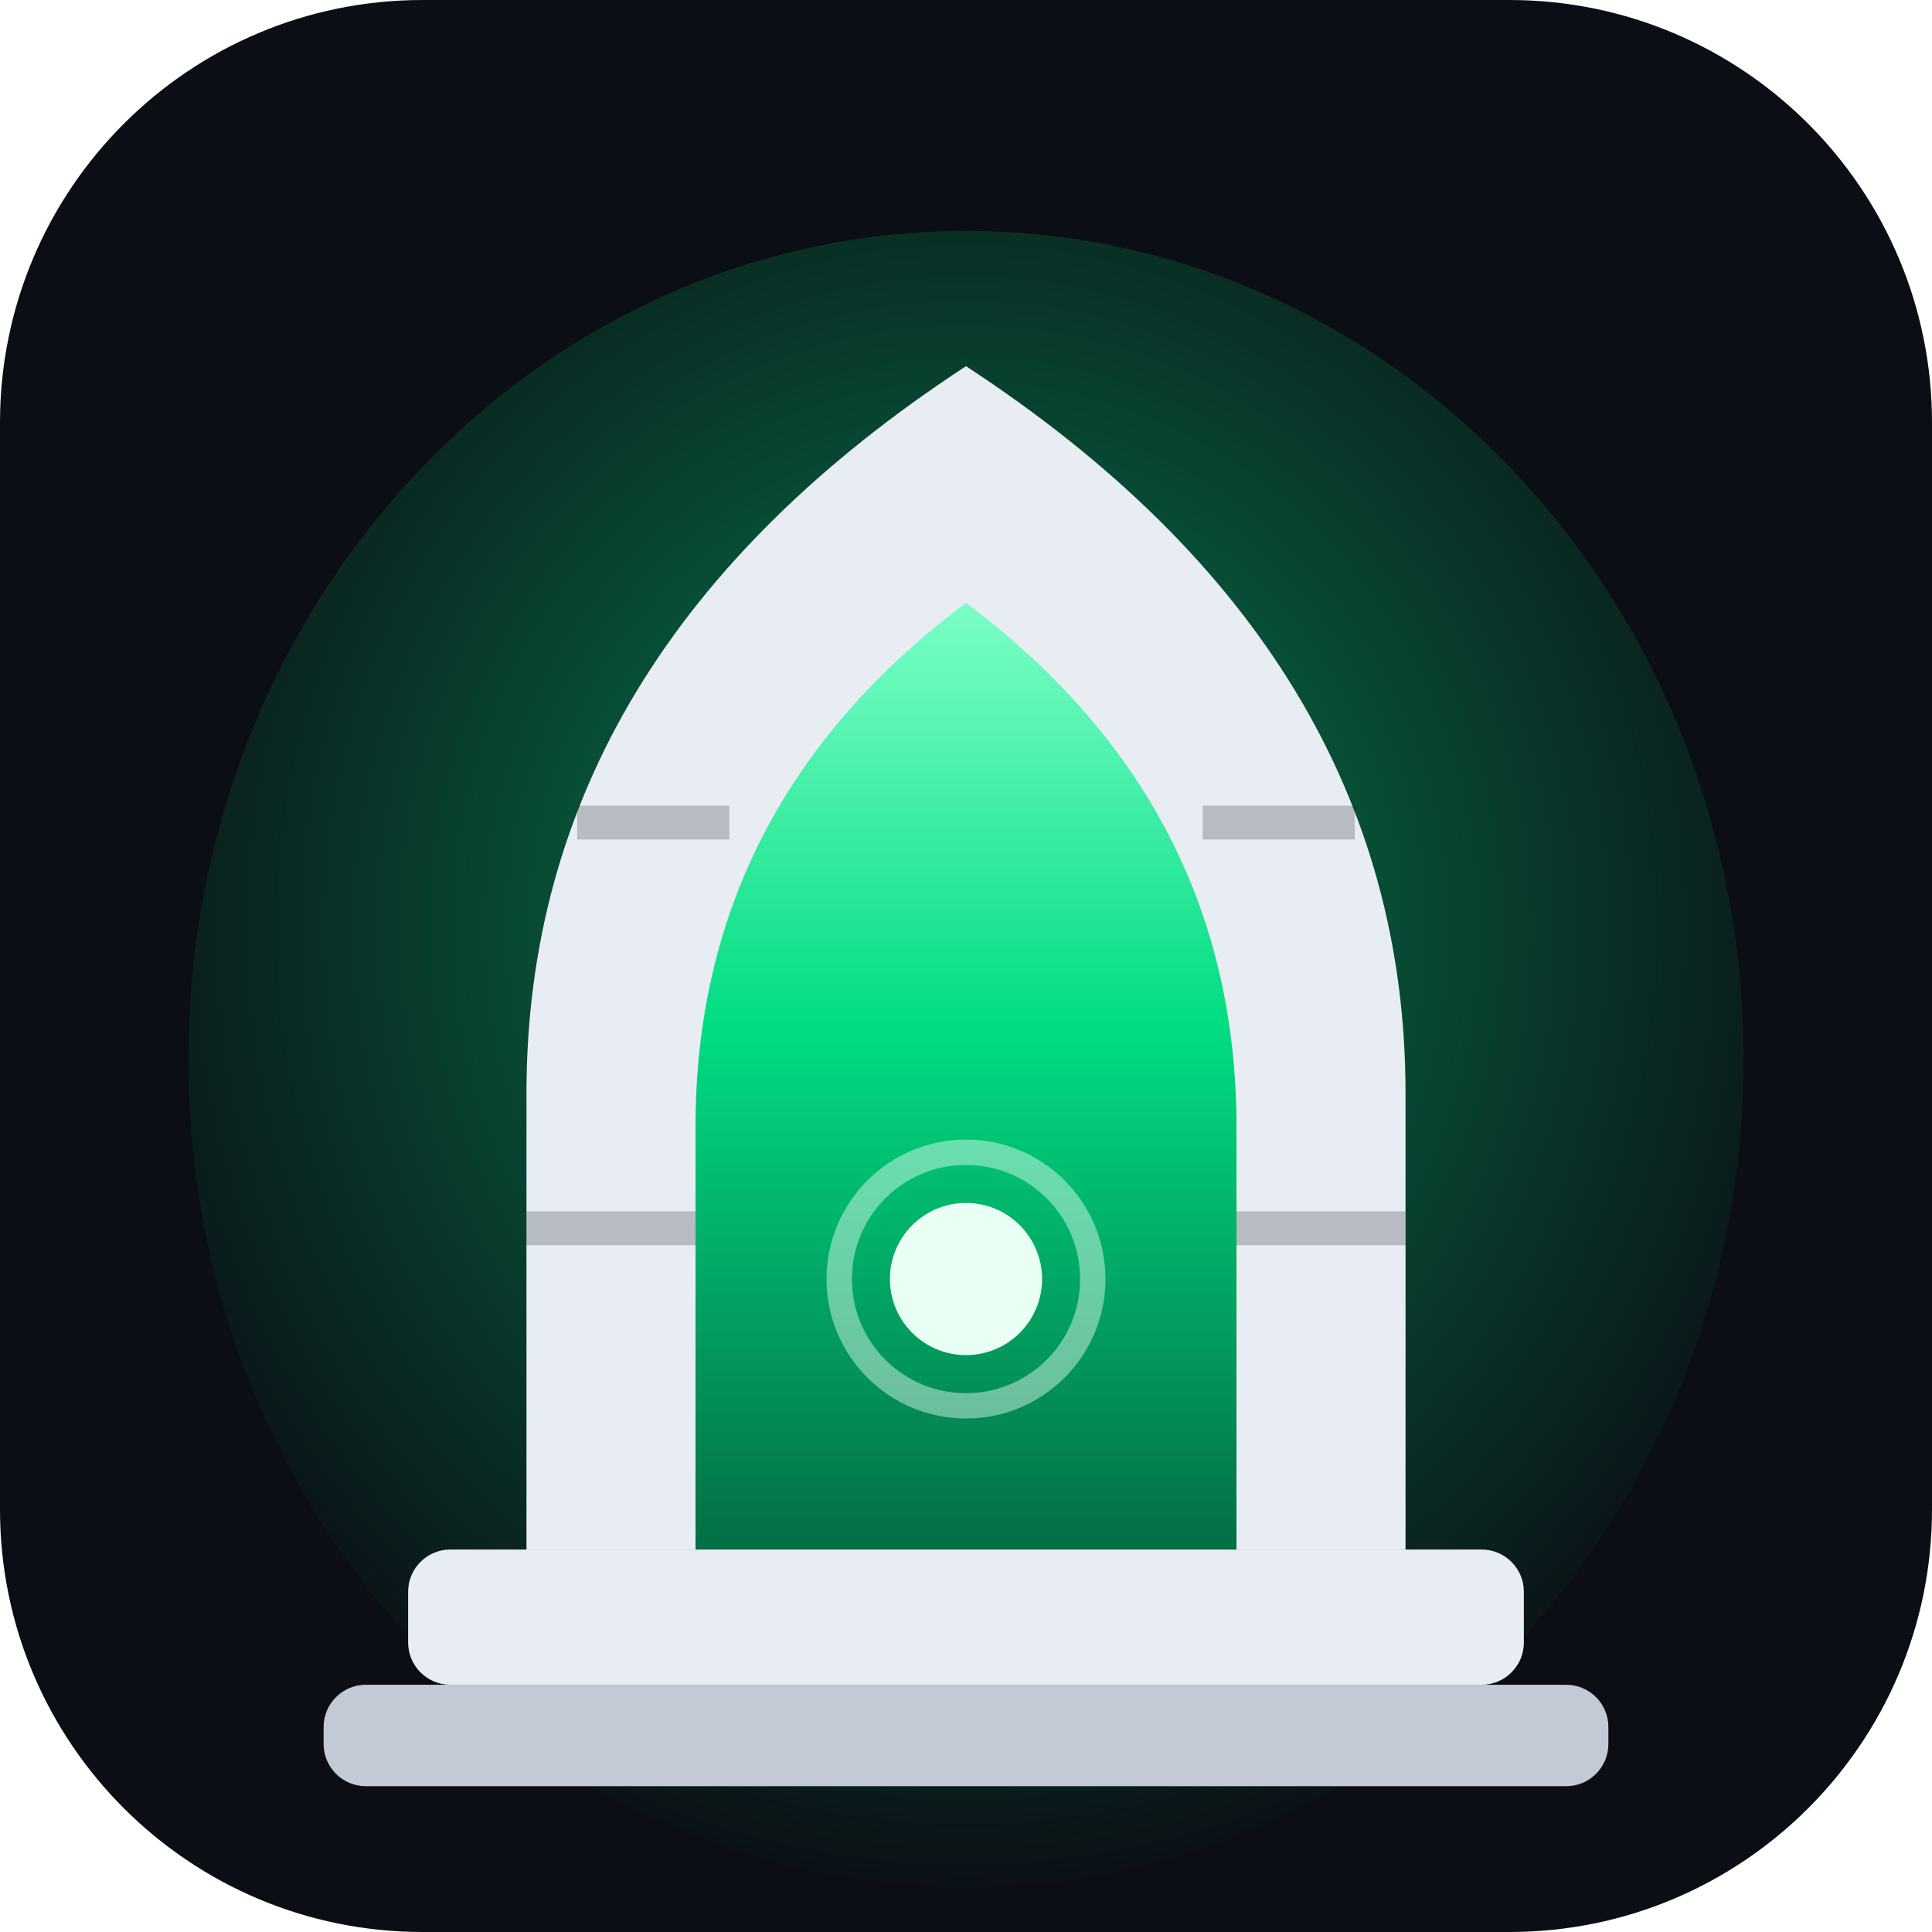
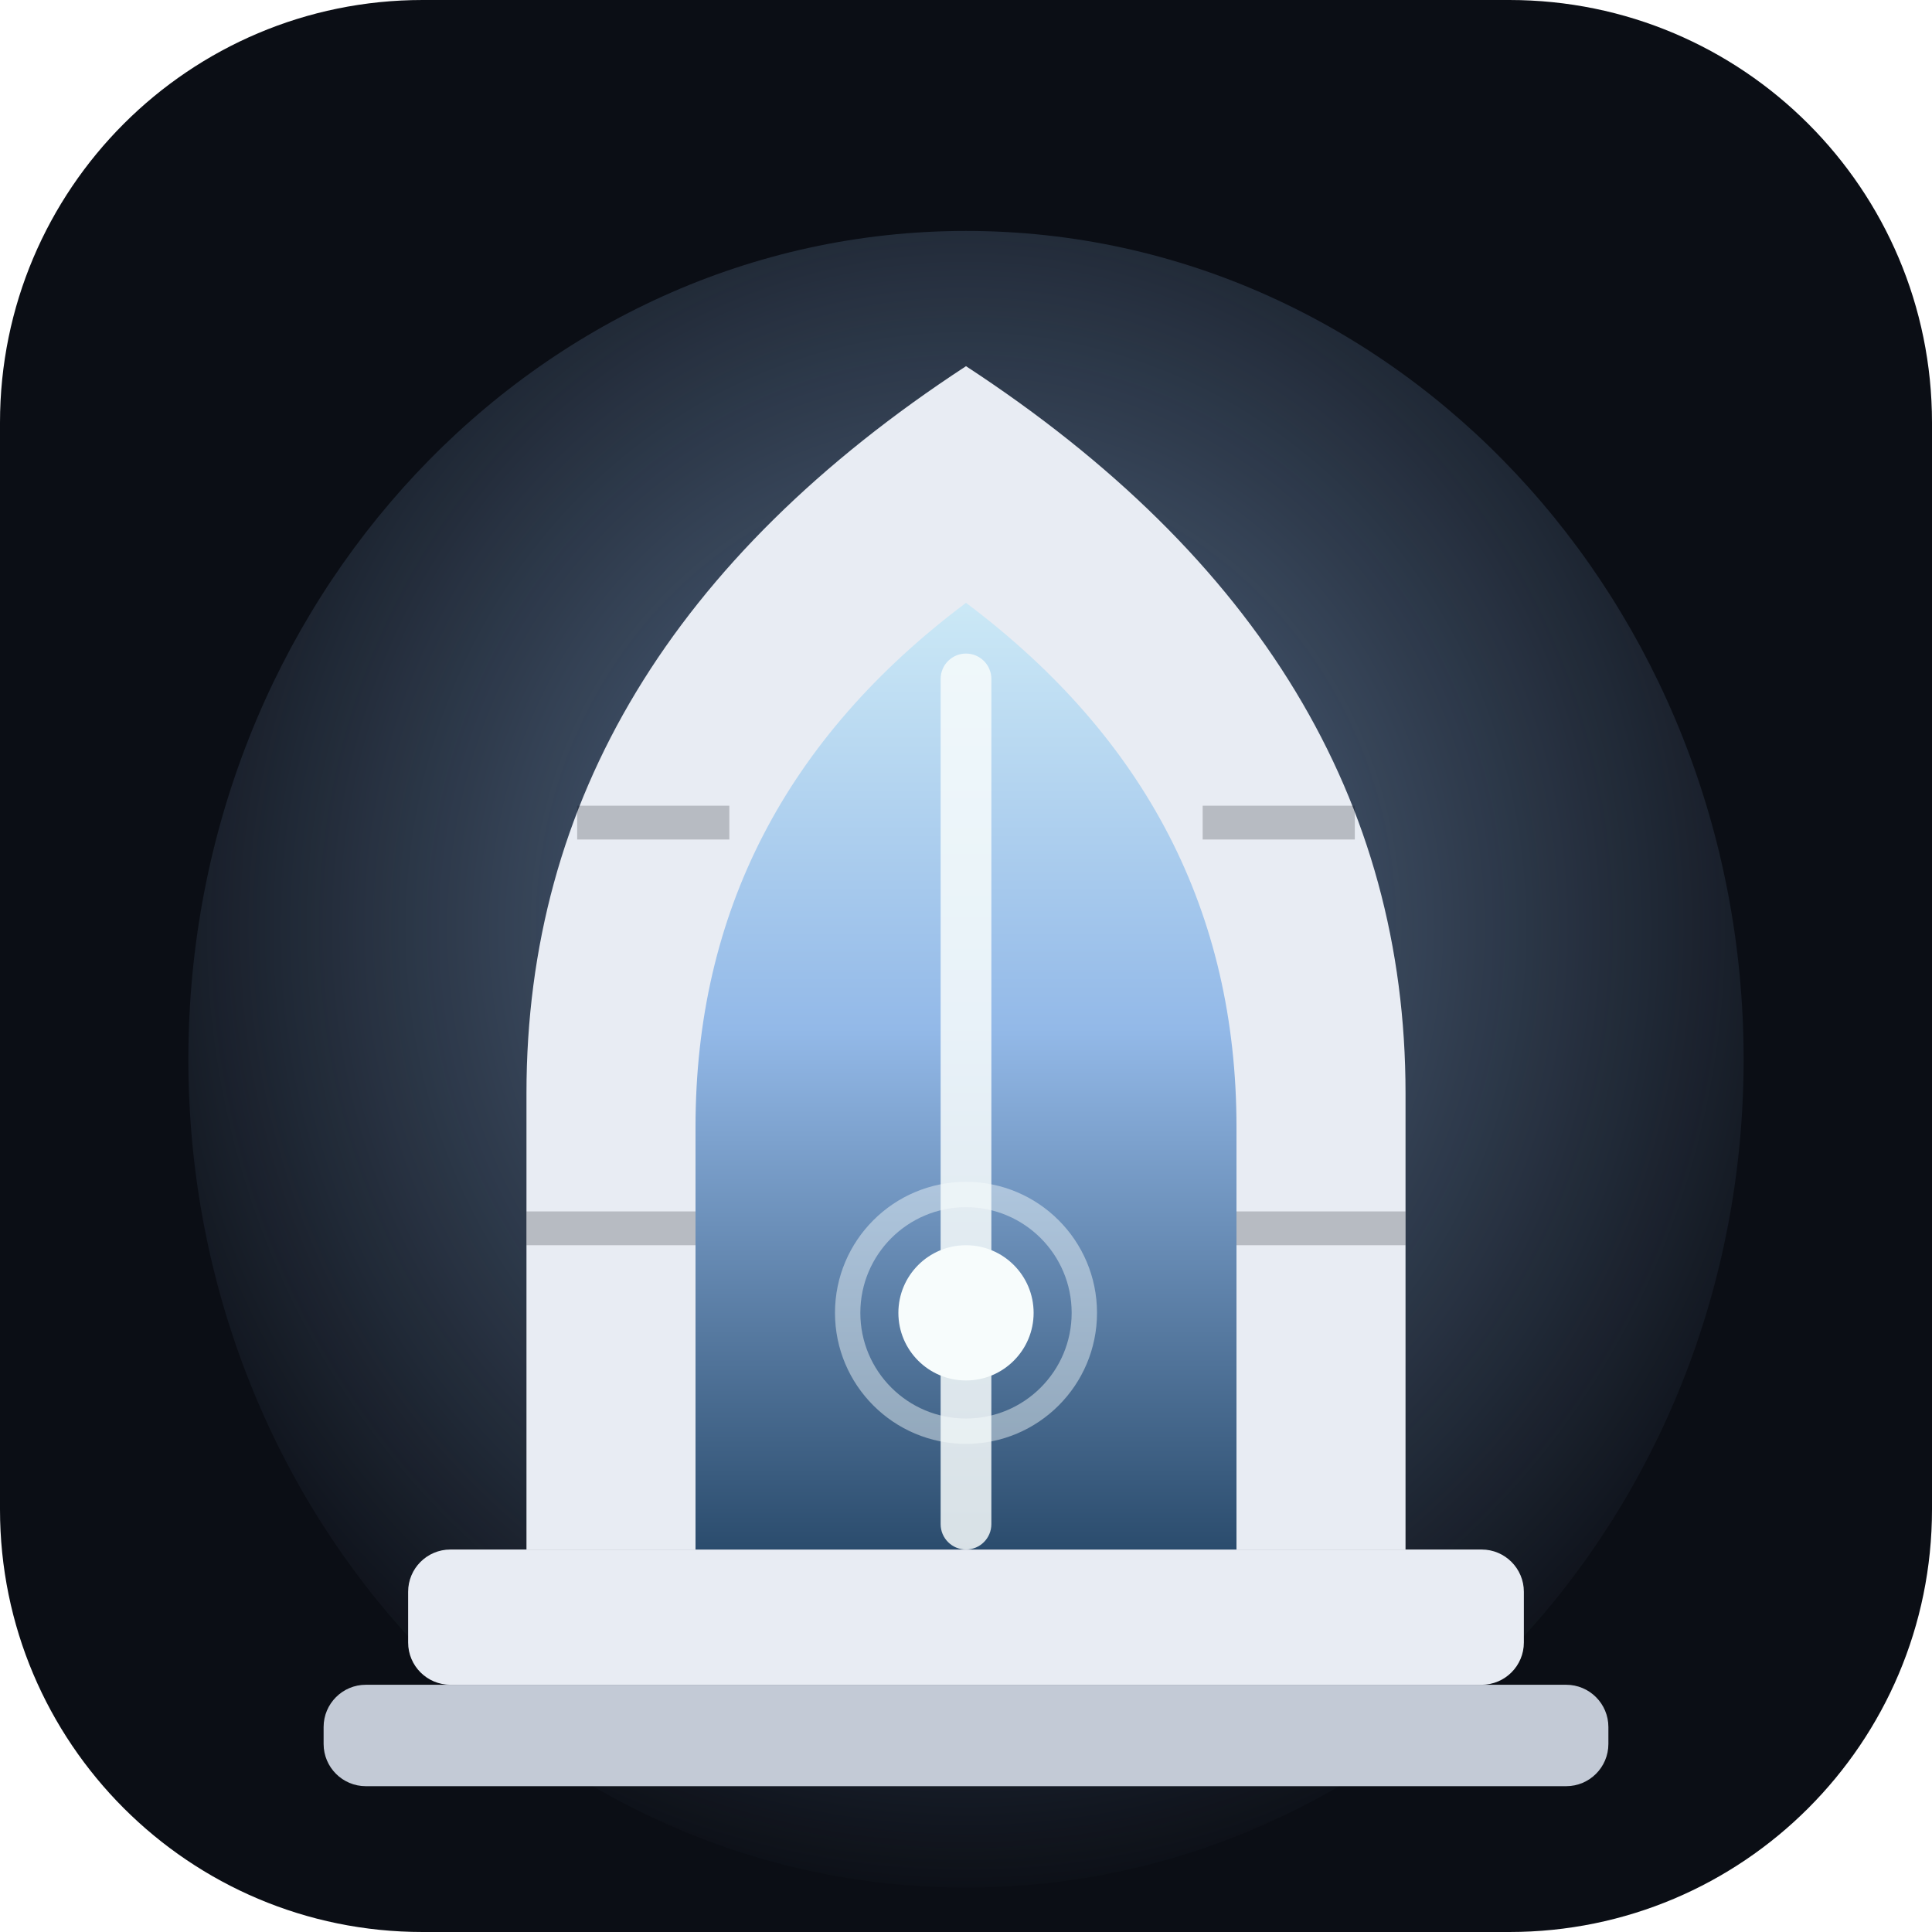
<svg xmlns="http://www.w3.org/2000/svg" viewBox="0 0 256 256">
  <defs>
    <linearGradient id="portal" x1="0" y1="0" x2="0" y2="1">
-       <stop offset="0%" stop-color="#7dffc8" />
-       <stop offset="45%" stop-color="#00dc82" />
-       <stop offset="100%" stop-color="#046d44" />
+       <stop offset="0%" stop-color="#CCE9F6" />
+       <stop offset="45%" stop-color="#93B9E8" />
+       <stop offset="100%" stop-color="#2A4B6C" />
    </linearGradient>
    <radialGradient id="halo" cx="50%" cy="42%" r="60%">
-       <stop offset="0%" stop-color="#00dc82" stop-opacity="0.55" />
-       <stop offset="100%" stop-color="#00dc82" stop-opacity="0" />
+       <stop offset="0%" stop-color="#93B9E8" stop-opacity="0.6" />
+       <stop offset="100%" stop-color="#93B9E8" stop-opacity="0" />
    </radialGradient>
  </defs>
  <rect width="256" height="256" rx="56" fill="#0b0e15" />
  <g transform="translate(128 137) scale(1.12) translate(-128 -137)">
    <ellipse cx="128" cy="140" rx="92" ry="98" fill="url(#halo)" />
    <path d="M 76 198 V 144 Q 76 92 128 58 Q 180 92 180 144 V 198 Z" fill="#e8ecf3" />
    <rect x="62" y="198" width="132" height="16" rx="5" fill="#e8ecf3" />
    <rect x="52" y="214" width="152" height="12" rx="5" fill="#c3cad6" />
    <g stroke="#0b0e15" stroke-opacity="0.22" stroke-width="4" fill="none">
      <path d="M 76 160 H 96 M 160 160 H 180" />
      <path d="M 82 112 H 100 M 156 112 H 174" />
    </g>
    <path d="M 96 198 V 148 Q 96 110 128 86 Q 160 110 160 148 V 198 Z" fill="url(#portal)" />
-     <circle cx="128" cy="166" r="9" fill="#eafff4" />
-     <circle cx="128" cy="166" r="15" fill="none" stroke="#eafff4" stroke-width="3" opacity="0.45" />
+     <rect x="125" y="92" width="6" height="106" rx="3" fill="#F7FCFC" opacity="0.85" />
+     <circle cx="128" cy="170" r="8" fill="#F7FCFC" />
+     <circle cx="128" cy="170" r="14" fill="none" stroke="#F7FCFC" stroke-width="3" opacity="0.45" />
  </g>
</svg>
